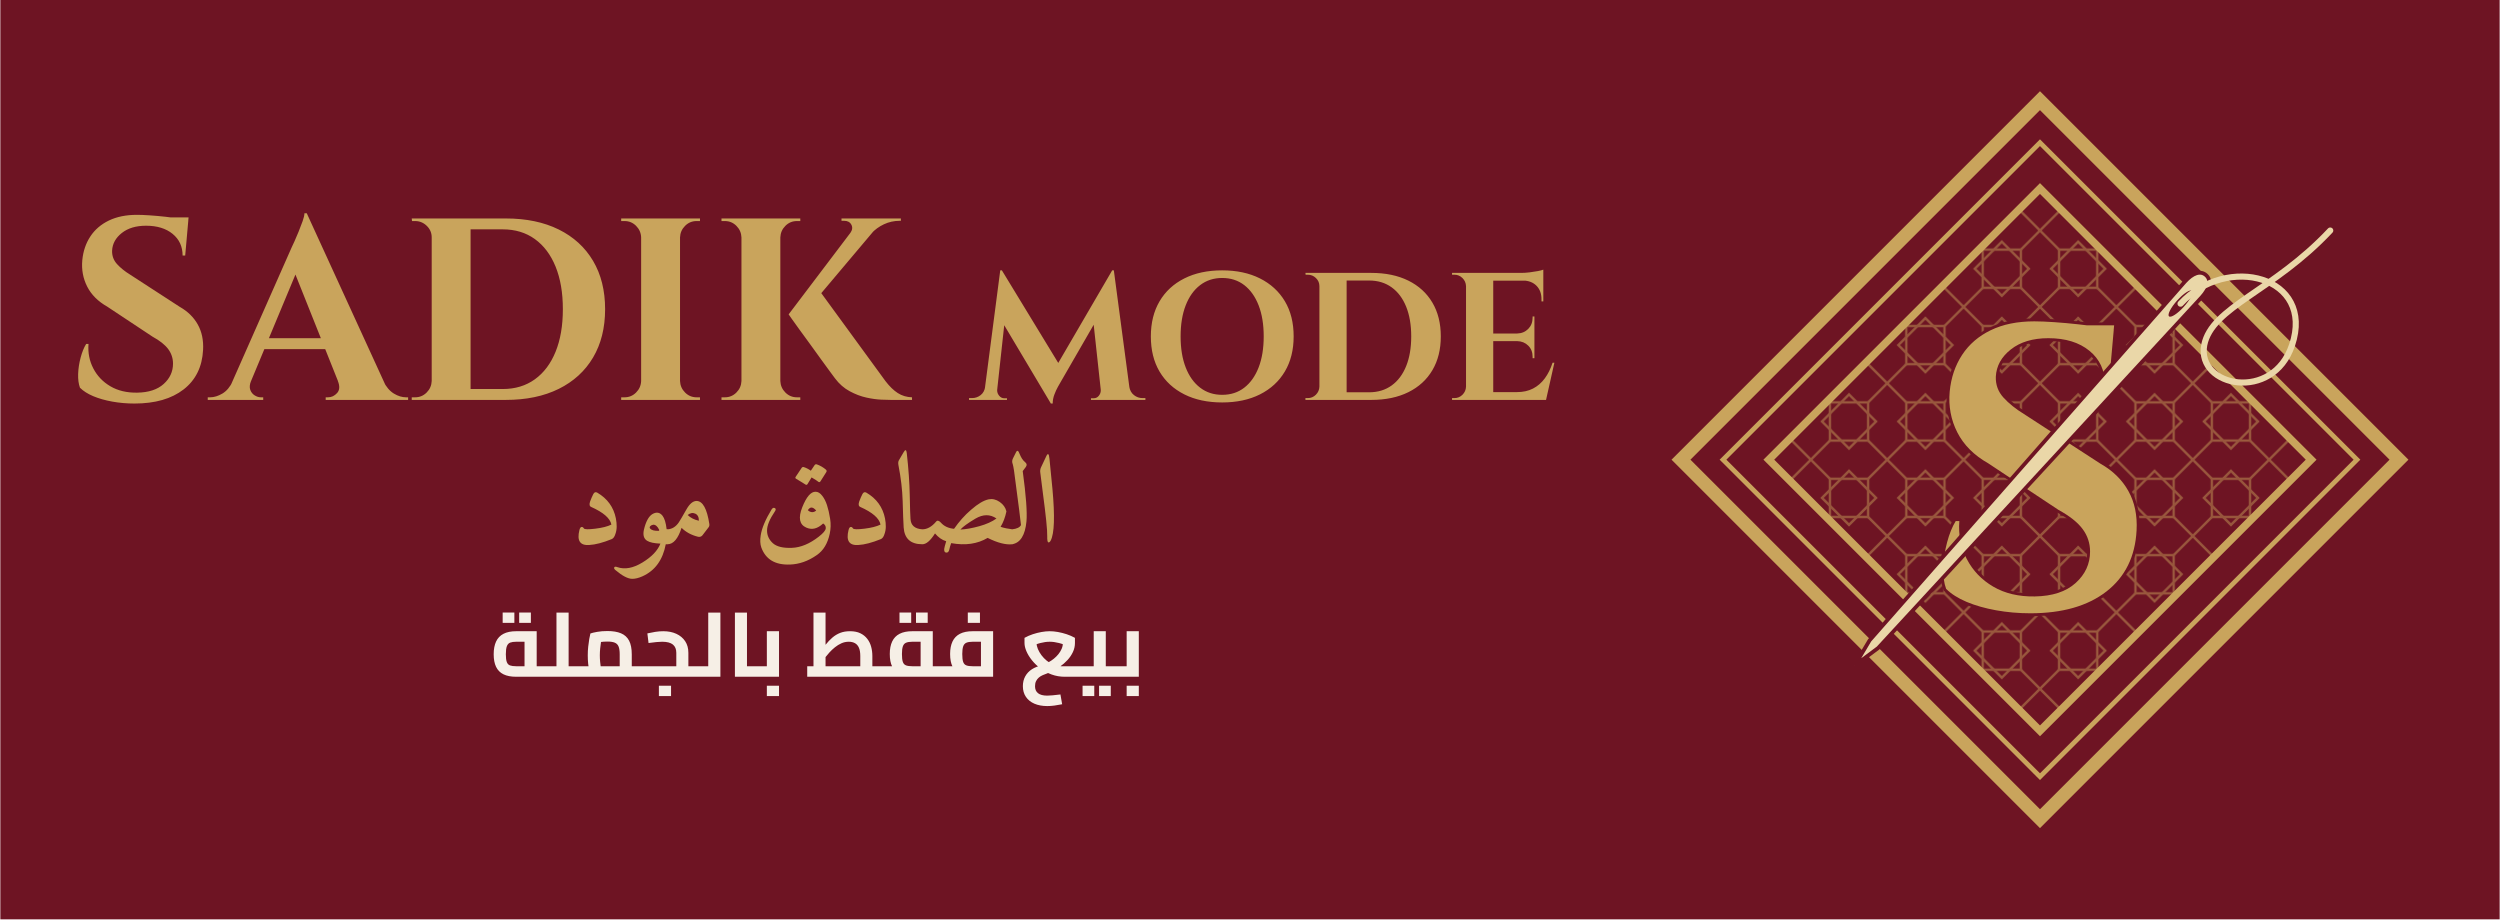
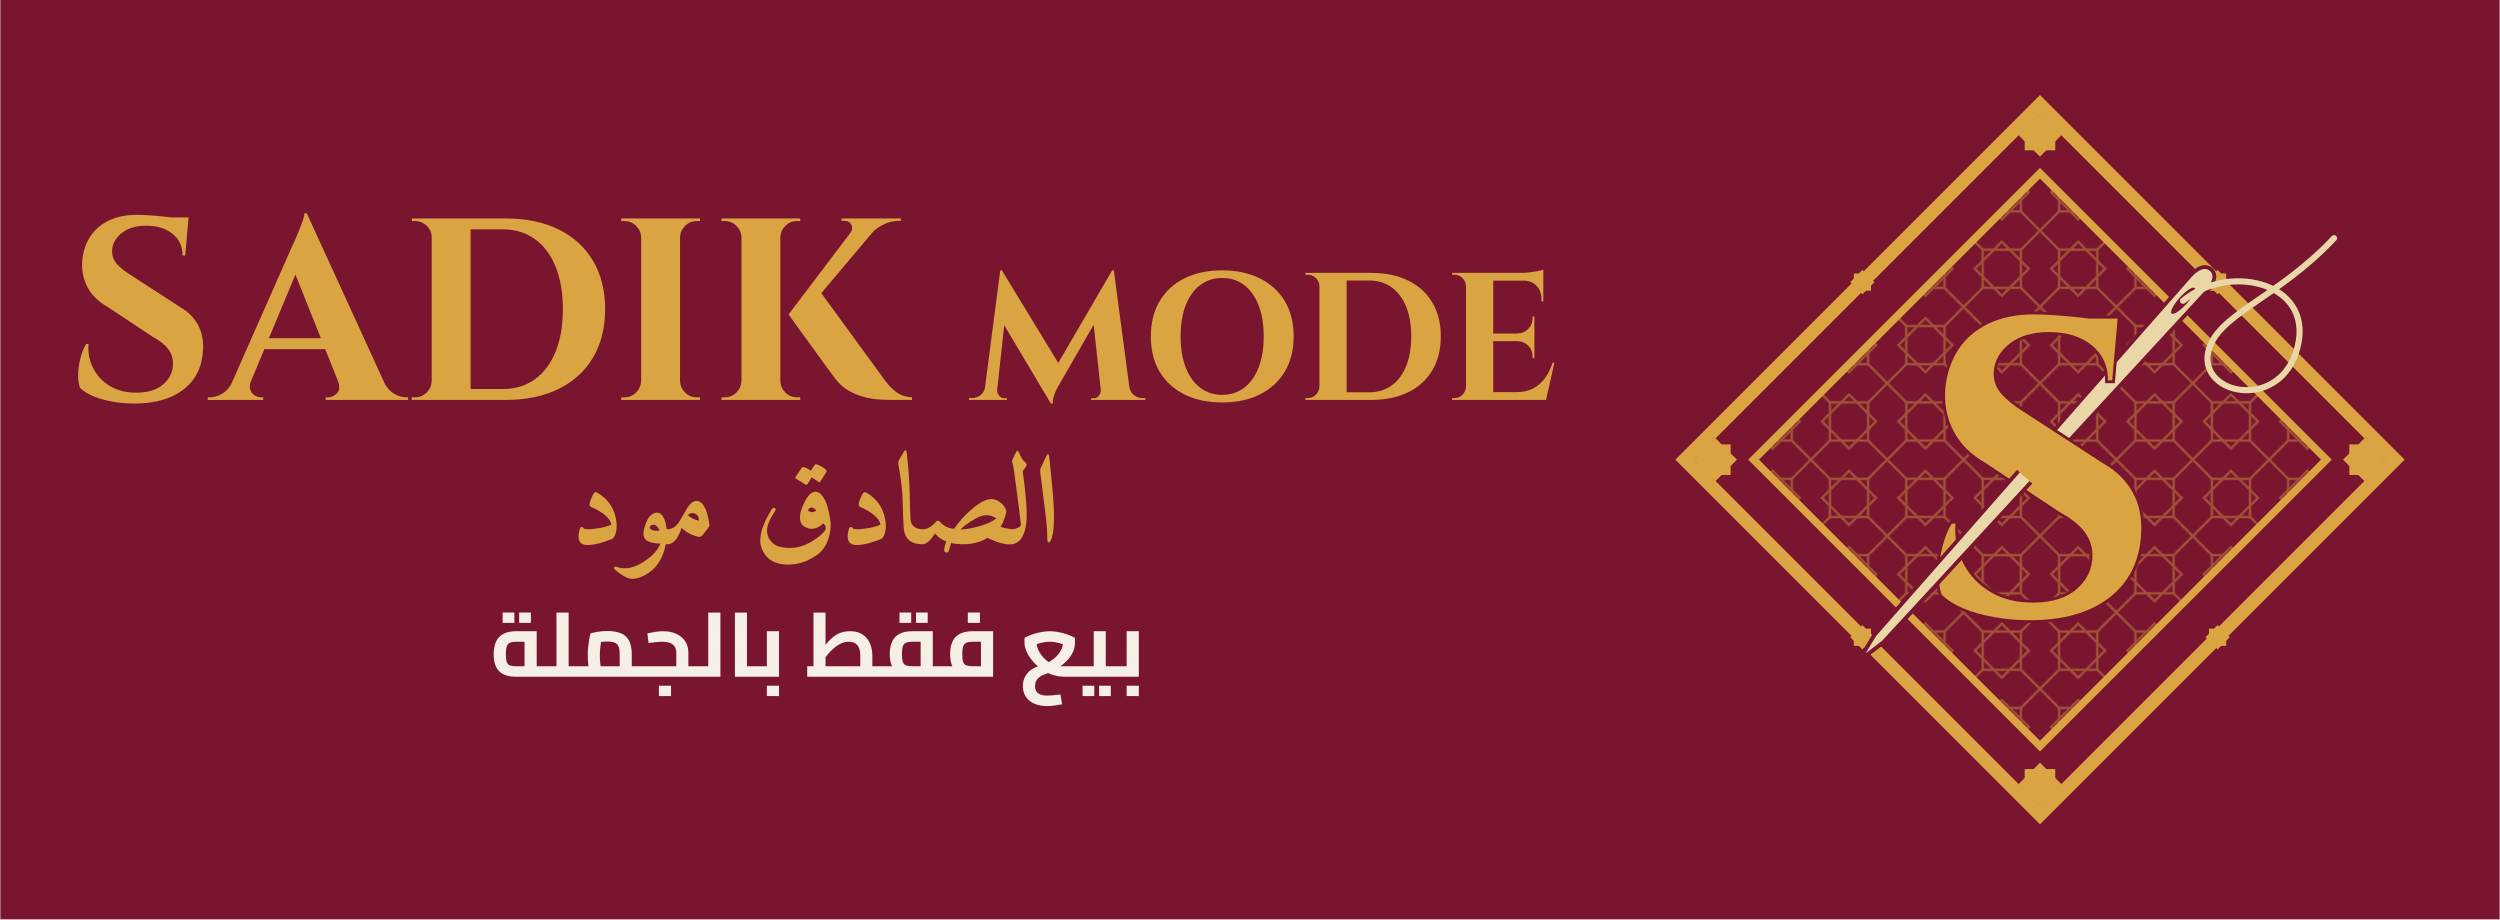
<svg xmlns="http://www.w3.org/2000/svg" viewBox="0 0 1928.41 709.35" width="1928" height="709">
-   <rect width="100%" height="100%" fill="#6E1423" />
-   <path fill="#C9A45C" d="M105.422 165.762Q109.422 165.762 115.322 166.162Q121.222 166.562 127.522 167.262Q133.822 167.962 138.522 168.662Q143.222 169.362 145.022 170.162L142.622 197.162H140.622Q140.622 186.762 132.922 180.462Q125.222 174.162 112.422 174.162Q100.822 174.162 93.722 179.762Q86.622 185.362 86.222 193.362Q86.022 199.362 90.022 203.762Q94.022 208.162 100.222 211.962L138.422 236.762Q147.622 241.962 152.322 250.362Q157.022 258.762 156.422 269.962Q155.422 289.562 141.422 300.462Q127.422 311.362 103.422 311.362Q94.622 311.362 86.322 309.862Q78.022 308.362 71.622 305.662Q65.222 302.962 61.422 299.162Q59.822 294.762 60.022 288.562Q60.222 282.362 61.922 275.962Q63.622 269.562 66.222 265.362H68.022Q67.222 275.562 71.722 284.262Q76.222 292.962 84.922 298.062Q93.622 303.162 105.622 302.962Q118.822 302.762 126.022 296.262Q133.222 289.762 133.222 280.562Q133.222 274.362 129.522 269.362Q125.822 264.362 117.422 259.762L82.422 236.562Q71.822 230.562 67.022 221.162Q62.222 211.762 63.222 200.762Q64.222 190.362 69.422 182.462Q74.622 174.562 83.722 170.162Q92.822 165.762 105.422 165.762ZM145.222 167.762 144.822 171.962H121.222V167.762ZM236.422 164.562 301.822 307.362H265.822L224.222 203.162ZM193.422 293.962Q191.822 297.962 192.822 300.762Q193.822 303.562 196.222 305.062Q198.622 306.562 201.022 306.562H202.822V308.562H160.022V306.562Q160.022 306.562 160.922 306.562Q161.822 306.562 161.822 306.562Q166.422 306.562 171.322 303.662Q176.222 300.762 179.422 293.962ZM236.422 164.562 237.222 188.962 187.622 307.962H173.022L224.822 190.762Q225.422 189.562 226.922 186.262Q228.422 182.962 230.122 178.762Q231.822 174.562 233.222 170.662Q234.622 166.762 234.622 164.562ZM257.422 260.962V269.362H198.622V260.962ZM260.422 293.962H295.422Q298.822 300.762 303.622 303.662Q308.422 306.562 313.022 306.562Q313.022 306.562 313.822 306.562Q314.622 306.562 314.622 306.562V308.562H251.022V306.562H252.822Q256.822 306.562 259.822 303.262Q262.822 299.962 260.422 293.962ZM390.022 168.562Q413.622 168.562 430.822 177.062Q448.022 185.562 457.322 201.262Q466.622 216.962 466.622 238.562Q466.622 260.162 457.322 275.862Q448.022 291.562 430.822 300.062Q413.622 308.562 390.022 308.562H342.422L342.222 300.162Q348.022 300.162 354.322 300.162Q360.622 300.162 366.622 300.162Q372.622 300.162 377.322 300.162Q382.022 300.162 384.822 300.162Q387.622 300.162 387.622 300.162Q402.022 300.162 412.422 292.662Q422.822 285.162 428.422 271.362Q434.022 257.562 434.022 238.562Q434.022 219.562 428.422 205.762Q422.822 191.962 412.422 184.462Q402.022 176.962 387.622 176.962Q387.622 176.962 384.722 176.962Q381.822 176.962 376.822 176.962Q371.822 176.962 365.622 176.962Q359.422 176.962 352.822 176.962Q346.222 176.962 340.222 176.962V168.562ZM362.822 168.562V308.562H332.822V168.562ZM333.422 293.962V308.562H317.422V306.562Q317.422 306.562 318.722 306.562Q320.022 306.562 320.022 306.562Q325.222 306.562 328.922 302.862Q332.622 299.162 332.822 293.962ZM333.422 183.162H332.822Q332.822 177.962 329.022 174.262Q325.222 170.562 320.022 170.562Q320.022 170.562 318.822 170.562Q317.622 170.562 317.622 170.562L317.422 168.562H333.422ZM524.422 168.562V308.562H494.422V168.562ZM495.022 293.962V308.562H479.022V306.562Q479.022 306.562 480.322 306.562Q481.622 306.562 481.622 306.562Q486.822 306.562 490.522 302.862Q494.222 299.162 494.422 293.962ZM495.022 183.162H494.422Q494.222 177.962 490.522 174.262Q486.822 170.562 481.622 170.562Q481.622 170.562 480.322 170.562Q479.022 170.562 479.022 170.562V168.562H495.022ZM523.822 293.962H524.422Q524.622 299.162 528.322 302.862Q532.022 306.562 537.222 306.562Q537.222 306.562 538.422 306.562Q539.622 306.562 539.822 306.562V308.562H523.822ZM523.822 183.162V168.562H539.822V170.562Q539.622 170.562 538.422 170.562Q537.222 170.562 537.222 170.562Q532.022 170.562 528.322 174.262Q524.622 177.962 524.422 183.162ZM630.622 222.362 683.022 294.162Q687.622 300.162 692.422 303.262Q697.222 306.362 703.422 306.562V308.562H687.022Q684.822 308.562 679.722 308.362Q674.622 308.162 668.222 306.762Q661.822 305.362 655.322 301.862Q648.822 298.362 644.022 291.962Q643.022 290.562 640.022 286.562Q637.022 282.562 633.022 276.962Q629.022 271.362 624.722 265.462Q620.422 259.562 616.622 254.362Q612.822 249.162 610.522 245.862Q608.222 242.562 608.222 242.562ZM680.822 169.962 620.622 241.362 608.222 242.562 663.222 169.962ZM694.822 168.562V170.362H694.022Q687.422 170.362 681.722 173.062Q676.022 175.762 672.022 180.162L655.822 179.762Q658.222 176.362 656.622 173.362Q655.022 170.362 651.022 170.362H649.022V168.562H694.022ZM601.822 168.562V308.562H571.822V168.562ZM572.422 293.962V308.562H556.422V306.562Q556.622 306.562 557.722 306.562Q558.822 306.562 559.022 306.562Q564.222 306.562 567.922 302.862Q571.622 299.162 571.822 293.962ZM572.422 183.162H571.822Q571.622 177.962 567.922 174.262Q564.222 170.562 559.022 170.562Q558.822 170.562 557.722 170.562Q556.622 170.562 556.422 170.562V168.562H572.422ZM601.222 293.962H601.822Q602.022 299.162 605.722 302.862Q609.422 306.562 614.622 306.562Q614.822 306.562 615.922 306.562Q617.022 306.562 617.222 306.562V308.562H601.222ZM601.222 183.162V168.562H617.222V170.562Q617.022 170.562 615.922 170.562Q614.822 170.562 614.622 170.562Q609.422 170.562 605.722 174.262Q602.022 177.962 601.822 183.162Z" />
-   <path fill="#C9A45C" d="M857.882 208.602 859.002 223.862 817.422 295.962Q817.422 295.962 816.022 298.412Q814.622 300.862 813.292 304.362Q811.962 307.862 811.962 311.362H810.562L805.102 299.182ZM762.962 298.342V308.562H747.422V307.162Q747.562 307.162 748.612 307.162Q749.662 307.162 749.662 307.162Q753.442 307.162 756.382 304.852Q759.322 302.542 759.882 298.342ZM769.122 300.582Q769.122 300.722 769.122 300.862Q769.122 301.002 769.122 301.282Q769.122 303.522 770.732 305.412Q772.342 307.302 774.582 307.302H776.682V308.562H768.142V300.582ZM771.502 208.602H772.762L777.662 222.602L768.282 308.562H758.482ZM772.762 208.602 818.542 283.782 810.562 311.362 769.122 241.782ZM859.142 208.602 872.442 308.562H849.902L842.902 244.162L857.882 208.602ZM868.102 298.342H871.042Q871.742 302.542 874.682 304.852Q877.622 307.162 881.262 307.162Q881.262 307.162 882.382 307.162Q883.502 307.162 883.502 307.162V308.562H868.102ZM849.062 300.582H850.042V308.562H841.502V307.302H843.602Q845.982 307.302 847.522 305.412Q849.062 303.522 849.062 301.282Q849.062 301.002 849.062 300.862Q849.062 300.722 849.062 300.582ZM942.722 208.602Q959.522 208.602 971.912 214.832Q984.302 221.062 991.092 232.402Q997.882 243.742 997.882 259.562Q997.882 275.242 991.092 286.652Q984.302 298.062 971.912 304.292Q959.522 310.522 942.722 310.522Q925.922 310.522 913.532 304.292Q901.142 298.062 894.422 286.722Q887.702 275.382 887.702 259.562Q887.702 243.882 894.422 232.472Q901.142 221.062 913.532 214.832Q925.922 208.602 942.722 208.602ZM942.722 304.642Q952.662 304.642 959.802 299.112Q966.942 293.582 970.862 283.502Q974.782 273.422 974.782 259.562Q974.782 245.702 970.862 235.622Q966.942 225.542 959.802 220.012Q952.662 214.482 942.722 214.482Q932.922 214.482 925.712 220.012Q918.502 225.542 914.582 235.622Q910.662 245.702 910.662 259.562Q910.662 273.422 914.582 283.502Q918.502 293.582 925.712 299.112Q932.922 304.642 942.722 304.642ZM1057.802 210.562Q1074.322 210.562 1086.362 216.512Q1098.402 222.462 1104.912 233.452Q1111.422 244.442 1111.422 259.562Q1111.422 274.682 1104.912 285.672Q1098.402 296.662 1086.362 302.612Q1074.322 308.562 1057.802 308.562H1024.482L1024.342 302.682Q1028.402 302.682 1032.812 302.682Q1037.222 302.682 1041.422 302.682Q1045.622 302.682 1048.912 302.682Q1052.202 302.682 1054.162 302.682Q1056.122 302.682 1056.122 302.682Q1066.202 302.682 1073.482 297.432Q1080.762 292.182 1084.682 282.522Q1088.602 272.862 1088.602 259.562Q1088.602 246.262 1084.682 236.602Q1080.762 226.942 1073.482 221.692Q1066.202 216.442 1056.122 216.442Q1056.122 216.442 1054.092 216.442Q1052.062 216.442 1048.562 216.442Q1045.062 216.442 1040.722 216.442Q1036.382 216.442 1031.762 216.442Q1027.142 216.442 1022.942 216.442V210.562ZM1038.762 210.562V308.562H1017.762V210.562ZM1018.182 298.342V308.562H1006.982V307.162Q1006.982 307.162 1007.892 307.162Q1008.802 307.162 1008.802 307.162Q1012.442 307.162 1015.032 304.572Q1017.622 301.982 1017.762 298.342ZM1018.182 220.782H1017.762Q1017.762 217.142 1015.102 214.552Q1012.442 211.962 1008.802 211.962Q1008.802 211.962 1007.962 211.962Q1007.122 211.962 1007.122 211.962L1006.982 210.562H1018.182ZM1151.882 210.562V308.562H1130.882V210.562ZM1188.842 302.542 1192.202 308.562H1151.462V302.542ZM1183.662 257.322V263.202H1151.462V257.322ZM1190.522 210.562V216.582H1151.462V210.562ZM1199.062 279.862 1192.622 308.562H1165.182L1170.222 302.542Q1177.222 302.542 1182.542 299.812Q1187.862 297.082 1191.642 291.972Q1195.422 286.862 1197.662 279.862ZM1183.662 262.922V276.362H1182.262V275.242Q1182.262 270.062 1178.902 266.702Q1175.542 263.342 1170.362 263.202V262.922ZM1183.662 244.162V257.602H1170.362V257.322Q1175.542 257.182 1178.902 253.752Q1182.262 250.322 1182.262 245.142V244.162ZM1190.522 216.162V232.542H1189.122V230.862Q1189.122 224.422 1185.272 220.502Q1181.422 216.582 1174.842 216.442V216.162ZM1190.522 208.042V212.102L1173.442 210.562Q1176.522 210.562 1179.952 210.142Q1183.382 209.722 1186.322 209.162Q1189.262 208.602 1190.522 208.042ZM1131.302 298.342V308.562H1120.102V307.162Q1120.102 307.162 1121.012 307.162Q1121.922 307.162 1121.922 307.162Q1125.562 307.162 1128.152 304.572Q1130.742 301.982 1130.882 298.342ZM1131.302 220.782H1130.882Q1130.742 217.142 1128.152 214.552Q1125.562 211.962 1121.922 211.962Q1121.922 211.962 1121.012 211.962Q1120.102 211.962 1120.102 211.962V210.562H1131.302Z" />
-   <path fill="#C9A45C" d="M455.819 391.129Q453.899 390.265 455.051 386.905Q455.627 385.273 456.251 383.881Q456.875 382.489 457.451 381.337Q458.603 379.033 460.523 380.089Q472.331 387.001 474.923 399.961Q475.595 403.417 475.547 406.441Q475.499 409.465 474.539 412.057Q473.579 415.225 471.659 415.993Q461.483 420.121 454.379 420.505Q443.723 421.273 446.795 408.985Q447.371 406.585 448.619 406.585Q449.579 406.585 450.251 407.737Q451.019 408.889 458.987 407.929Q466.955 406.969 471.467 404.761Q470.027 397.465 455.819 391.129ZM513.419 419.929Q509.963 438.169 495.371 444.697Q491.051 446.617 487.595 446.617Q482.603 446.617 474.635 439.897Q473.195 438.745 473.675 437.785Q474.155 436.825 476.075 437.593Q484.619 440.569 495.371 434.041Q506.123 427.513 509.291 419.449Q502.091 419.161 499.019 417.241Q495.275 414.937 496.523 408.889Q498.731 399.385 503.051 396.697Q507.755 393.913 510.923 397.945Q513.227 400.921 514.091 408.313Q517.547 408.121 518.027 411.769Q518.315 414.265 517.643 416.953Q516.971 419.737 515.051 419.929ZM508.331 408.793Q506.411 404.761 503.723 404.857Q502.187 405.145 501.419 406.009Q500.651 406.969 501.323 407.737Q502.859 409.753 507.947 409.561Q508.523 409.561 508.331 408.793ZM537.227 386.521Q544.331 386.713 547.019 404.185Q547.307 405.817 546.443 406.873L541.739 413.017Q540.491 414.553 538.379 414.169Q530.603 412.249 525.611 407.257Q521.579 419.833 514.859 419.929Q512.939 419.929 512.075 417.145Q511.211 414.361 511.211 412.057Q511.211 409.753 513.227 408.793Q513.611 408.601 514.043 408.505Q514.475 408.409 514.859 408.409Q520.043 408.121 523.499 403.033Q523.979 402.265 525.467 399.817Q526.955 397.369 529.259 393.241Q533.003 386.521 537.227 386.521ZM530.315 397.369Q533.675 400.633 538.955 401.785Q539.051 397.657 536.171 396.313Q533.291 394.969 530.315 397.369ZM629.003 379.417Q631.787 379.417 634.187 382.585Q636.395 385.369 637.835 389.785Q639.275 394.201 640.235 400.249Q640.715 403.225 640.619 406.153Q640.523 409.081 639.947 411.769Q637.547 423.097 629.963 428.281Q624.875 431.833 619.739 433.609Q614.603 435.385 609.515 435.577Q592.235 436.345 587.147 422.425Q585.803 418.585 586.667 413.113Q587.915 404.857 595.019 393.145Q596.171 391.321 597.515 391.993Q598.955 392.665 597.611 394.585Q591.563 403.513 591.563 409.369Q591.563 414.937 595.979 419.065Q600.395 423.097 610.667 422.713Q620.939 422.329 631.499 414.073Q636.683 410.041 636.875 407.641Q637.067 405.337 634.859 403.897Q628.331 410.041 621.803 407.065Q613.931 403.609 618.731 391.417Q623.531 379.321 629.003 379.417ZM629.483 393.913Q627.467 391.609 625.835 391.609Q624.395 391.609 623.051 393.625Q624.299 394.969 626.219 395.161Q627.947 395.257 629.483 393.913ZM628.331 358.777Q628.907 358.009 629.963 358.297Q631.883 358.969 633.707 360.025Q635.531 361.081 637.067 362.425Q637.835 363.193 637.355 364.153L632.747 371.449Q631.979 372.505 631.019 371.641Q630.635 371.257 629.339 370.441Q628.043 369.625 625.931 368.377L622.763 373.561Q622.091 374.521 621.035 373.753Q620.555 373.369 618.779 372.313Q617.003 371.257 614.027 369.433Q612.971 368.857 613.739 367.801L618.347 360.889Q618.923 360.121 619.979 360.409Q622.859 361.369 625.355 363.193ZM663.467 391.129Q661.547 390.265 662.699 386.905Q663.275 385.273 663.899 383.881Q664.523 382.489 665.099 381.337Q666.251 379.033 668.171 380.089Q679.979 387.001 682.571 399.961Q683.243 403.417 683.195 406.441Q683.147 409.465 682.187 412.057Q681.227 415.225 679.307 415.993Q669.131 420.121 662.027 420.505Q651.371 421.273 654.443 408.985Q655.019 406.585 656.267 406.585Q657.227 406.585 657.899 407.737Q658.667 408.889 666.635 407.929Q674.603 406.969 679.115 404.761Q677.675 397.465 663.467 391.129ZM696.971 348.889Q698.891 345.529 699.371 349.561Q701.387 367.417 701.675 382.201Q701.963 397.177 702.251 400.345Q702.635 407.833 711.371 408.409Q714.347 408.601 714.731 411.289Q714.827 411.769 714.779 412.681Q714.731 413.593 714.539 414.841Q714.155 417.145 713.483 418.585Q712.907 419.929 711.371 419.929Q697.835 419.929 696.971 406.873Q696.779 403.897 696.587 398.809Q696.395 393.721 696.203 386.617Q696.011 380.089 695.195 373.177Q694.379 366.265 692.939 358.873Q692.459 356.377 693.419 354.937ZM733.643 419.065Q732.683 421.657 732.203 423.961Q731.627 426.649 729.707 426.361Q727.403 425.977 728.747 421.273Q729.227 419.449 729.515 418.585Q729.803 417.721 729.803 417.625Q727.307 416.857 725.147 415.321Q722.987 413.785 721.163 411.577Q715.883 419.929 711.467 419.929Q709.259 419.929 708.395 417.337Q706.667 411.769 709.739 408.889Q710.219 408.409 711.371 408.409Q716.939 408.409 721.931 402.553Q722.699 401.593 723.563 401.785Q724.523 401.977 725.675 403.225Q729.227 407.353 735.851 408.025Q738.635 403.993 741.947 400.249Q745.259 396.505 749.099 393.241Q756.779 386.521 762.539 385.273Q766.955 384.409 771.083 387.289Q775.211 390.169 776.267 394.585Q774.827 401.497 771.755 406.489Q773.771 407.161 776.075 407.641Q778.379 408.121 780.779 408.409Q782.795 408.505 783.275 412.825Q783.659 417.241 782.699 418.681Q781.931 419.833 780.875 419.929Q773.291 420.793 761.771 415.033Q749.963 422.041 733.643 419.065ZM768.587 400.057Q761.195 394.969 752.363 400.153Q743.627 405.337 740.747 408.601Q746.987 408.313 755.339 406.009Q763.595 403.705 768.587 400.057ZM788.843 363.481Q792.683 391.801 791.723 402.361Q790.187 418.297 780.683 419.929Q778.283 420.313 777.995 416.953Q777.899 415.897 777.851 414.601Q777.803 413.305 777.899 411.769Q778.091 408.697 780.683 408.409Q786.059 407.833 787.499 405.145Q787.403 403.993 786.107 393.481Q784.811 382.969 782.123 363.097Q781.835 361.273 781.595 360.073Q781.355 358.873 781.163 358.201Q780.203 355.897 781.259 353.785L783.659 348.985Q785.003 346.201 786.443 350.233Q787.211 352.153 788.219 353.785Q789.227 355.417 790.763 356.665Q792.779 358.297 791.147 360.409ZM806.987 352.057Q808.907 347.929 809.483 353.977L811.787 377.401Q814.667 408.889 810.443 417.049Q809.483 418.777 808.619 418.489Q807.659 418.201 807.755 413.881Q807.851 410.233 806.987 401.833Q806.123 393.433 804.395 380.473L802.379 364.537Q802.091 362.521 802.955 360.601Z" />
+   <rect width="100%" height="100%" fill="#7A1530" />
+   <path fill="#D9A441" d="M105.422 165.762Q109.422 165.762 115.322 166.162Q121.222 166.562 127.522 167.262Q133.822 167.962 138.522 168.662Q143.222 169.362 145.022 170.162L142.622 197.162H140.622Q140.622 186.762 132.922 180.462Q125.222 174.162 112.422 174.162Q100.822 174.162 93.722 179.762Q86.622 185.362 86.222 193.362Q86.022 199.362 90.022 203.762Q94.022 208.162 100.222 211.962L138.422 236.762Q147.622 241.962 152.322 250.362Q157.022 258.762 156.422 269.962Q155.422 289.562 141.422 300.462Q127.422 311.362 103.422 311.362Q94.622 311.362 86.322 309.862Q78.022 308.362 71.622 305.662Q65.222 302.962 61.422 299.162Q59.822 294.762 60.022 288.562Q60.222 282.362 61.922 275.962Q63.622 269.562 66.222 265.362H68.022Q67.222 275.562 71.722 284.262Q76.222 292.962 84.922 298.062Q93.622 303.162 105.622 302.962Q118.822 302.762 126.022 296.262Q133.222 289.762 133.222 280.562Q133.222 274.362 129.522 269.362Q125.822 264.362 117.422 259.762L82.422 236.562Q71.822 230.562 67.022 221.162Q62.222 211.762 63.222 200.762Q64.222 190.362 69.422 182.462Q74.622 174.562 83.722 170.162Q92.822 165.762 105.422 165.762ZM145.222 167.762 144.822 171.962H121.222V167.762ZM236.422 164.562 301.822 307.362H265.822L224.222 203.162ZM193.422 293.962Q191.822 297.962 192.822 300.762Q193.822 303.562 196.222 305.062Q198.622 306.562 201.022 306.562H202.822V308.562H160.022V306.562Q160.022 306.562 160.922 306.562Q161.822 306.562 161.822 306.562Q166.422 306.562 171.322 303.662Q176.222 300.762 179.422 293.962ZM236.422 164.562 237.222 188.962 187.622 307.962H173.022L224.822 190.762Q225.422 189.562 226.922 186.262Q228.422 182.962 230.122 178.762Q231.822 174.562 233.222 170.662Q234.622 166.762 234.622 164.562ZM257.422 260.962V269.362H198.622V260.962ZM260.422 293.962H295.422Q298.822 300.762 303.622 303.662Q308.422 306.562 313.022 306.562Q313.022 306.562 313.822 306.562Q314.622 306.562 314.622 306.562V308.562H251.022V306.562H252.822Q256.822 306.562 259.822 303.262Q262.822 299.962 260.422 293.962ZM390.022 168.562Q413.622 168.562 430.822 177.062Q448.022 185.562 457.322 201.262Q466.622 216.962 466.622 238.562Q466.622 260.162 457.322 275.862Q448.022 291.562 430.822 300.062Q413.622 308.562 390.022 308.562H342.422L342.222 300.162Q348.022 300.162 354.322 300.162Q360.622 300.162 366.622 300.162Q372.622 300.162 377.322 300.162Q382.022 300.162 384.822 300.162Q387.622 300.162 387.622 300.162Q402.022 300.162 412.422 292.662Q422.822 285.162 428.422 271.362Q434.022 257.562 434.022 238.562Q434.022 219.562 428.422 205.762Q422.822 191.962 412.422 184.462Q402.022 176.962 387.622 176.962Q387.622 176.962 384.722 176.962Q381.822 176.962 376.822 176.962Q371.822 176.962 365.622 176.962Q359.422 176.962 352.822 176.962Q346.222 176.962 340.222 176.962V168.562ZM362.822 168.562V308.562H332.822V168.562ZM333.422 293.962V308.562H317.422V306.562Q317.422 306.562 318.722 306.562Q320.022 306.562 320.022 306.562Q325.222 306.562 328.922 302.862Q332.622 299.162 332.822 293.962ZM333.422 183.162H332.822Q332.822 177.962 329.022 174.262Q325.222 170.562 320.022 170.562Q320.022 170.562 318.822 170.562Q317.622 170.562 317.622 170.562L317.422 168.562H333.422ZM524.422 168.562V308.562H494.422V168.562ZM495.022 293.962V308.562H479.022V306.562Q479.022 306.562 480.322 306.562Q481.622 306.562 481.622 306.562Q486.822 306.562 490.522 302.862Q494.222 299.162 494.422 293.962ZM495.022 183.162H494.422Q494.222 177.962 490.522 174.262Q486.822 170.562 481.622 170.562Q481.622 170.562 480.322 170.562Q479.022 170.562 479.022 170.562V168.562H495.022ZM523.822 293.962H524.422Q524.622 299.162 528.322 302.862Q532.022 306.562 537.222 306.562Q537.222 306.562 538.422 306.562Q539.622 306.562 539.822 306.562V308.562H523.822ZM523.822 183.162V168.562H539.822V170.562Q539.622 170.562 538.422 170.562Q537.222 170.562 537.222 170.562Q532.022 170.562 528.322 174.262Q524.622 177.962 524.422 183.162ZM630.622 222.362 683.022 294.162Q687.622 300.162 692.422 303.262Q697.222 306.362 703.422 306.562V308.562H687.022Q684.822 308.562 679.722 308.362Q674.622 308.162 668.222 306.762Q661.822 305.362 655.322 301.862Q648.822 298.362 644.022 291.962Q643.022 290.562 640.022 286.562Q637.022 282.562 633.022 276.962Q629.022 271.362 624.722 265.462Q620.422 259.562 616.622 254.362Q612.822 249.162 610.522 245.862Q608.222 242.562 608.222 242.562ZM680.822 169.962 620.622 241.362 608.222 242.562 663.222 169.962ZM694.822 168.562V170.362H694.022Q687.422 170.362 681.722 173.062Q676.022 175.762 672.022 180.162L655.822 179.762Q658.222 176.362 656.622 173.362Q655.022 170.362 651.022 170.362H649.022V168.562H694.022ZM601.822 168.562V308.562H571.822V168.562ZM572.422 293.962V308.562H556.422V306.562Q556.622 306.562 557.722 306.562Q558.822 306.562 559.022 306.562Q564.222 306.562 567.922 302.862Q571.622 299.162 571.822 293.962ZM572.422 183.162H571.822Q571.622 177.962 567.922 174.262Q564.222 170.562 559.022 170.562Q558.822 170.562 557.722 170.562Q556.622 170.562 556.422 170.562V168.562H572.422ZM601.222 293.962H601.822Q602.022 299.162 605.722 302.862Q609.422 306.562 614.622 306.562Q614.822 306.562 615.922 306.562Q617.022 306.562 617.222 306.562V308.562H601.222ZM601.222 183.162V168.562H617.222V170.562Q617.022 170.562 615.922 170.562Q614.822 170.562 614.622 170.562Q609.422 170.562 605.722 174.262Q602.022 177.962 601.822 183.162Z" />
+   <path fill="#D9A441" d="M857.882 208.602 859.002 223.862 817.422 295.962Q817.422 295.962 816.022 298.412Q814.622 300.862 813.292 304.362Q811.962 307.862 811.962 311.362H810.562L805.102 299.182ZM762.962 298.342V308.562H747.422V307.162Q747.562 307.162 748.612 307.162Q749.662 307.162 749.662 307.162Q753.442 307.162 756.382 304.852Q759.322 302.542 759.882 298.342ZM769.122 300.582Q769.122 300.722 769.122 300.862Q769.122 301.002 769.122 301.282Q769.122 303.522 770.732 305.412Q772.342 307.302 774.582 307.302H776.682V308.562H768.142V300.582ZM771.502 208.602H772.762L777.662 222.602L768.282 308.562H758.482ZM772.762 208.602 818.542 283.782 810.562 311.362 769.122 241.782ZM859.142 208.602 872.442 308.562H849.902L842.902 244.162L857.882 208.602ZM868.102 298.342H871.042Q871.742 302.542 874.682 304.852Q877.622 307.162 881.262 307.162Q881.262 307.162 882.382 307.162Q883.502 307.162 883.502 307.162V308.562H868.102ZM849.062 300.582H850.042V308.562H841.502V307.302H843.602Q845.982 307.302 847.522 305.412Q849.062 303.522 849.062 301.282Q849.062 301.002 849.062 300.862Q849.062 300.722 849.062 300.582ZM942.722 208.602Q959.522 208.602 971.912 214.832Q984.302 221.062 991.092 232.402Q997.882 243.742 997.882 259.562Q997.882 275.242 991.092 286.652Q984.302 298.062 971.912 304.292Q959.522 310.522 942.722 310.522Q925.922 310.522 913.532 304.292Q901.142 298.062 894.422 286.722Q887.702 275.382 887.702 259.562Q887.702 243.882 894.422 232.472Q901.142 221.062 913.532 214.832Q925.922 208.602 942.722 208.602ZM942.722 304.642Q952.662 304.642 959.802 299.112Q966.942 293.582 970.862 283.502Q974.782 273.422 974.782 259.562Q974.782 245.702 970.862 235.622Q966.942 225.542 959.802 220.012Q952.662 214.482 942.722 214.482Q932.922 214.482 925.712 220.012Q918.502 225.542 914.582 235.622Q910.662 245.702 910.662 259.562Q910.662 273.422 914.582 283.502Q918.502 293.582 925.712 299.112Q932.922 304.642 942.722 304.642ZM1057.802 210.562Q1074.322 210.562 1086.362 216.512Q1098.402 222.462 1104.912 233.452Q1111.422 244.442 1111.422 259.562Q1111.422 274.682 1104.912 285.672Q1098.402 296.662 1086.362 302.612Q1074.322 308.562 1057.802 308.562H1024.482L1024.342 302.682Q1028.402 302.682 1032.812 302.682Q1037.222 302.682 1041.422 302.682Q1045.622 302.682 1048.912 302.682Q1052.202 302.682 1054.162 302.682Q1056.122 302.682 1056.122 302.682Q1066.202 302.682 1073.482 297.432Q1080.762 292.182 1084.682 282.522Q1088.602 272.862 1088.602 259.562Q1088.602 246.262 1084.682 236.602Q1080.762 226.942 1073.482 221.692Q1066.202 216.442 1056.122 216.442Q1056.122 216.442 1054.092 216.442Q1052.062 216.442 1048.562 216.442Q1045.062 216.442 1040.722 216.442Q1036.382 216.442 1031.762 216.442Q1027.142 216.442 1022.942 216.442V210.562ZM1038.762 210.562V308.562H1017.762V210.562ZM1018.182 298.342V308.562H1006.982V307.162Q1006.982 307.162 1007.892 307.162Q1008.802 307.162 1008.802 307.162Q1012.442 307.162 1015.032 304.572Q1017.622 301.982 1017.762 298.342ZM1018.182 220.782H1017.762Q1017.762 217.142 1015.102 214.552Q1012.442 211.962 1008.802 211.962Q1008.802 211.962 1007.962 211.962Q1007.122 211.962 1007.122 211.962L1006.982 210.562H1018.182ZM1151.882 210.562V308.562H1130.882V210.562ZM1188.842 302.542 1192.202 308.562H1151.462V302.542ZM1183.662 257.322V263.202H1151.462V257.322ZM1190.522 210.562V216.582H1151.462V210.562ZM1199.062 279.862 1192.622 308.562H1165.182L1170.222 302.542Q1177.222 302.542 1182.542 299.812Q1187.862 297.082 1191.642 291.972Q1195.422 286.862 1197.662 279.862ZM1183.662 262.922V276.362H1182.262V275.242Q1182.262 270.062 1178.902 266.702Q1175.542 263.342 1170.362 263.202V262.922ZM1183.662 244.162V257.602H1170.362V257.322Q1175.542 257.182 1178.902 253.752Q1182.262 250.322 1182.262 245.142V244.162ZM1190.522 216.162V232.542H1189.122V230.862Q1189.122 224.422 1185.272 220.502Q1181.422 216.582 1174.842 216.442V216.162ZM1190.522 208.042V212.102L1173.442 210.562Q1176.522 210.562 1179.952 210.142Q1183.382 209.722 1186.322 209.162Q1189.262 208.602 1190.522 208.042ZM1131.302 298.342V308.562H1120.102V307.162Q1120.102 307.162 1121.012 307.162Q1121.922 307.162 1121.922 307.162Q1125.562 307.162 1128.152 304.572Q1130.742 301.982 1130.882 298.342ZM1131.302 220.782H1130.882Q1130.742 217.142 1128.152 214.552Q1125.562 211.962 1121.922 211.962Q1121.922 211.962 1121.012 211.962Q1120.102 211.962 1120.102 211.962V210.562H1131.302Z" />
+   <path fill="#D9A441" d="M455.819 391.129Q453.899 390.265 455.051 386.905Q455.627 385.273 456.251 383.881Q456.875 382.489 457.451 381.337Q458.603 379.033 460.523 380.089Q472.331 387.001 474.923 399.961Q475.595 403.417 475.547 406.441Q475.499 409.465 474.539 412.057Q473.579 415.225 471.659 415.993Q461.483 420.121 454.379 420.505Q443.723 421.273 446.795 408.985Q447.371 406.585 448.619 406.585Q449.579 406.585 450.251 407.737Q451.019 408.889 458.987 407.929Q466.955 406.969 471.467 404.761Q470.027 397.465 455.819 391.129ZM513.419 419.929Q509.963 438.169 495.371 444.697Q491.051 446.617 487.595 446.617Q482.603 446.617 474.635 439.897Q473.195 438.745 473.675 437.785Q474.155 436.825 476.075 437.593Q484.619 440.569 495.371 434.041Q506.123 427.513 509.291 419.449Q502.091 419.161 499.019 417.241Q495.275 414.937 496.523 408.889Q498.731 399.385 503.051 396.697Q507.755 393.913 510.923 397.945Q513.227 400.921 514.091 408.313Q517.547 408.121 518.027 411.769Q518.315 414.265 517.643 416.953Q516.971 419.737 515.051 419.929ZM508.331 408.793Q506.411 404.761 503.723 404.857Q502.187 405.145 501.419 406.009Q500.651 406.969 501.323 407.737Q502.859 409.753 507.947 409.561Q508.523 409.561 508.331 408.793ZM537.227 386.521Q544.331 386.713 547.019 404.185Q547.307 405.817 546.443 406.873L541.739 413.017Q540.491 414.553 538.379 414.169Q530.603 412.249 525.611 407.257Q521.579 419.833 514.859 419.929Q512.939 419.929 512.075 417.145Q511.211 414.361 511.211 412.057Q511.211 409.753 513.227 408.793Q513.611 408.601 514.043 408.505Q514.475 408.409 514.859 408.409Q520.043 408.121 523.499 403.033Q523.979 402.265 525.467 399.817Q526.955 397.369 529.259 393.241Q533.003 386.521 537.227 386.521ZM530.315 397.369Q533.675 400.633 538.955 401.785Q539.051 397.657 536.171 396.313Q533.291 394.969 530.315 397.369ZM629.003 379.417Q631.787 379.417 634.187 382.585Q636.395 385.369 637.835 389.785Q639.275 394.201 640.235 400.249Q640.715 403.225 640.619 406.153Q640.523 409.081 639.947 411.769Q637.547 423.097 629.963 428.281Q624.875 431.833 619.739 433.609Q614.603 435.385 609.515 435.577Q592.235 436.345 587.147 422.425Q585.803 418.585 586.667 413.113Q587.915 404.857 595.019 393.145Q596.171 391.321 597.515 391.993Q598.955 392.665 597.611 394.585Q591.563 403.513 591.563 409.369Q591.563 414.937 595.979 419.065Q600.395 423.097 610.667 422.713Q620.939 422.329 631.499 414.073Q636.683 410.041 636.875 407.641Q637.067 405.337 634.859 403.897Q628.331 410.041 621.803 407.065Q613.931 403.609 618.731 391.417Q623.531 379.321 629.003 379.417ZM629.483 393.913Q627.467 391.609 625.835 391.609Q624.395 391.609 623.051 393.625Q624.299 394.969 626.219 395.161Q627.947 395.257 629.483 393.913ZM628.331 358.777Q628.907 358.009 629.963 358.297Q631.883 358.969 633.707 360.025Q635.531 361.081 637.067 362.425Q637.835 363.193 637.355 364.153L632.747 371.449Q631.979 372.505 631.019 371.641Q630.635 371.257 629.339 370.441Q628.043 369.625 625.931 368.377L622.763 373.561Q622.091 374.521 621.035 373.753Q620.555 373.369 618.779 372.313Q617.003 371.257 614.027 369.433Q612.971 368.857 613.739 367.801L618.347 360.889Q618.923 360.121 619.979 360.409Q622.859 361.369 625.355 363.193ZM663.467 391.129Q661.547 390.265 662.699 386.905Q663.275 385.273 663.899 383.881Q664.523 382.489 665.099 381.337Q666.251 379.033 668.171 380.089Q679.979 387.001 682.571 399.961Q683.243 403.417 683.195 406.441Q683.147 409.465 682.187 412.057Q681.227 415.225 679.307 415.993Q669.131 420.121 662.027 420.505Q651.371 421.273 654.443 408.985Q655.019 406.585 656.267 406.585Q657.227 406.585 657.899 407.737Q658.667 408.889 666.635 407.929Q674.603 406.969 679.115 404.761Q677.675 397.465 663.467 391.129ZM696.971 348.889Q698.891 345.529 699.371 349.561Q701.387 367.417 701.675 382.201Q701.963 397.177 702.251 400.345Q702.635 407.833 711.371 408.409Q714.347 408.601 714.731 411.289Q714.827 411.769 714.779 412.681Q714.731 413.593 714.539 414.841Q714.155 417.145 713.483 418.585Q712.907 419.929 711.371 419.929Q697.835 419.929 696.971 406.873Q696.779 403.897 696.587 398.809Q696.395 393.721 696.203 386.617Q696.011 380.089 695.195 373.177Q694.379 366.265 692.939 358.873Q692.459 356.377 693.419 354.937ZM733.643 419.065Q732.683 421.657 732.203 423.961Q731.627 426.649 729.707 426.361Q727.403 425.977 728.747 421.273Q729.227 419.449 729.515 418.585Q729.803 417.721 729.803 417.625Q727.307 416.857 725.147 415.321Q722.987 413.785 721.163 411.577Q715.883 419.929 711.467 419.929Q709.259 419.929 708.395 417.337Q706.667 411.769 709.739 408.889Q710.219 408.409 711.371 408.409Q716.939 408.409 721.931 402.553Q722.699 401.593 723.563 401.785Q724.523 401.977 725.675 403.225Q729.227 407.353 735.851 408.025Q738.635 403.993 741.947 400.249Q745.259 396.505 749.099 393.241Q756.779 386.521 762.539 385.273Q766.955 384.409 771.083 387.289Q775.211 390.169 776.267 394.585Q774.827 401.497 771.755 406.489Q773.771 407.161 776.075 407.641Q778.379 408.121 780.779 408.409Q782.795 408.505 783.275 412.825Q783.659 417.241 782.699 418.681Q781.931 419.833 780.875 419.929Q773.291 420.793 761.771 415.033Q749.963 422.041 733.643 419.065ZM768.587 400.057Q761.195 394.969 752.363 400.153Q743.627 405.337 740.747 408.601Q746.987 408.313 755.339 406.009Q763.595 403.705 768.587 400.057ZM788.843 363.481Q792.683 391.801 791.723 402.361Q790.187 418.297 780.683 419.929Q778.283 420.313 777.995 416.953Q777.899 415.897 777.851 414.601Q777.803 413.305 777.899 411.769Q778.091 408.697 780.683 408.409Q786.059 407.833 787.499 405.145Q787.403 403.993 786.107 393.481Q784.811 382.969 782.123 363.097Q781.835 361.273 781.595 360.073Q781.355 358.873 781.163 358.201Q780.203 355.897 781.259 353.785L783.659 348.985Q785.003 346.201 786.443 350.233Q787.211 352.153 788.219 353.785Q789.227 355.417 790.763 356.665Q792.779 358.297 791.147 360.409ZM806.987 352.057Q808.907 347.929 809.483 353.977L811.787 377.401Q814.667 408.889 810.443 417.049Q809.483 418.777 808.619 418.489Q807.659 418.201 807.755 413.881Q807.851 410.233 806.987 401.833Q806.123 393.433 804.395 380.473L802.379 364.537Q802.091 362.521 802.955 360.601Z" />
  <path fill="#F6EFE6" d="M398.006 522.177Q392.056 522.177 388.206 520.287Q384.356 518.397 382.501 514.547Q380.646 510.697 380.646 504.817Q380.646 498.937 382.501 494.982Q384.356 491.027 388.206 489.032Q392.056 487.037 398.006 487.037H413.826V517.767H404.446V493.127L406.756 495.157H398.006Q395.136 495.157 393.386 495.822Q391.636 496.487 390.831 498.552Q390.026 500.617 390.026 504.817Q390.026 508.807 390.761 510.802Q391.496 512.797 393.246 513.427Q394.996 514.057 398.006 514.057H421.176V522.177ZM421.176 522.177V514.057Q421.596 514.057 421.841 514.337Q422.086 514.617 422.261 515.177Q422.436 515.737 422.506 516.472Q422.576 517.207 422.576 518.117Q422.576 519.027 422.506 519.797Q422.436 520.567 422.261 521.092Q422.086 521.617 421.841 521.897Q421.596 522.177 421.176 522.177ZM387.576 480.597V472.617H396.606V480.597ZM400.316 480.597V472.617H409.346V480.597ZM438.466 522.177V514.057H445.816V522.177ZM421.176 522.177Q420.756 522.177 420.511 521.897Q420.266 521.617 420.091 521.092Q419.916 520.567 419.846 519.797Q419.776 519.027 419.776 518.117Q419.776 516.857 419.916 515.982Q420.056 515.107 420.371 514.582Q420.686 514.057 421.176 514.057ZM429.086 522.177V472.687H438.466V522.177ZM421.176 522.177V514.057H429.086V522.177ZM445.816 522.177V514.057Q446.236 514.057 446.516 514.337Q446.796 514.617 446.936 515.177Q447.076 515.737 447.146 516.472Q447.216 517.207 447.216 518.117Q447.216 519.027 447.146 519.797Q447.076 520.567 446.936 521.092Q446.796 521.617 446.516 521.897Q446.236 522.177 445.816 522.177ZM487.186 522.177V514.057H494.606V522.177ZM445.816 522.177Q445.396 522.177 445.151 521.897Q444.906 521.617 444.731 521.092Q444.556 520.567 444.486 519.797Q444.416 519.027 444.416 518.117Q444.416 516.857 444.556 515.982Q444.696 515.107 445.011 514.582Q445.326 514.057 445.816 514.057ZM445.816 522.177V514.057H482.146L477.876 517.697V504.817Q477.876 501.037 477.036 498.902Q476.196 496.767 474.131 495.892Q472.066 495.017 468.426 495.017Q465.556 495.017 462.791 495.402Q460.026 495.787 458.486 496.417L464.296 490.957Q463.876 492.567 463.491 495.017Q463.106 497.467 462.826 500.232Q462.546 502.997 462.546 505.657Q462.546 508.107 462.791 510.767Q463.036 513.427 463.351 515.457Q463.666 517.487 463.876 518.257L454.986 520.707Q454.706 519.727 454.286 517.487Q453.866 515.247 453.551 512.167Q453.236 509.087 453.236 505.657Q453.236 502.157 453.586 498.902Q453.936 495.647 454.391 493.022Q454.846 490.397 455.266 488.787Q456.946 488.157 460.516 487.527Q464.086 486.897 468.426 486.897Q474.726 486.897 478.891 488.647Q483.056 490.397 485.121 494.317Q487.186 498.237 487.186 504.887V522.177ZM494.606 522.177V514.057Q494.956 514.057 495.236 514.337Q495.516 514.617 495.656 515.177Q495.796 515.737 495.901 516.472Q496.006 517.207 496.006 518.117Q496.006 519.027 495.901 519.797Q495.796 520.567 495.656 521.092Q495.516 521.617 495.236 521.897Q494.956 522.177 494.606 522.177ZM530.866 522.177V514.057H538.286V522.177ZM494.606 522.177Q494.186 522.177 493.941 521.897Q493.696 521.617 493.521 521.092Q493.346 520.567 493.276 519.797Q493.206 519.027 493.206 518.117Q493.206 516.857 493.346 515.982Q493.486 515.107 493.801 514.582Q494.116 514.057 494.606 514.057ZM494.606 522.177V514.057H524.706L521.556 516.647V503.697Q521.556 499.497 518.931 497.327Q516.306 495.157 510.636 495.157Q509.026 495.157 506.226 495.402Q503.426 495.647 500.136 496.137L499.226 488.717Q502.236 488.017 505.351 487.527Q508.466 487.037 511.476 487.037Q517.216 487.037 521.556 489.032Q525.896 491.027 528.381 494.737Q530.866 498.447 530.866 503.697V522.177ZM538.286 522.177V514.057Q538.636 514.057 538.916 514.337Q539.196 514.617 539.336 515.177Q539.476 515.737 539.581 516.472Q539.686 517.207 539.686 518.117Q539.686 519.027 539.581 519.797Q539.476 520.567 539.336 521.092Q539.196 521.617 538.916 521.897Q538.636 522.177 538.286 522.177ZM508.116 537.087V529.107H517.496V537.087ZM546.196 522.177V472.687H555.576V522.177ZM538.286 522.177V514.057H546.196V522.177ZM538.286 522.177Q537.866 522.177 537.621 521.897Q537.376 521.617 537.201 521.092Q537.026 520.567 536.956 519.797Q536.886 519.027 536.886 518.117Q536.886 516.857 537.026 515.982Q537.166 515.107 537.481 514.582Q537.796 514.057 538.286 514.057ZM576.086 522.177V514.057H584.066V522.177ZM566.776 522.177V472.687H576.086V522.177ZM584.066 522.177V514.057Q584.486 514.057 584.731 514.337Q584.976 514.617 585.151 515.177Q585.326 515.737 585.396 516.472Q585.466 517.207 585.466 518.117Q585.466 519.027 585.396 519.797Q585.326 520.567 585.151 521.092Q584.976 521.617 584.731 521.897Q584.486 522.177 584.066 522.177ZM584.066 522.177V514.057H596.876L591.416 518.607V487.037H600.796V522.177ZM584.066 522.177Q583.646 522.177 583.401 521.897Q583.156 521.617 582.981 521.092Q582.806 520.567 582.736 519.797Q582.666 519.027 582.666 518.117Q582.666 516.857 582.806 515.982Q582.946 515.107 583.261 514.582Q583.576 514.057 584.066 514.057ZM591.416 537.087V529.107H600.796V537.087ZM672.826 522.177V514.057H680.246V522.177ZM622.566 522.177V514.057H671.426L663.516 520.917V506.217Q663.516 502.227 662.466 499.812Q661.416 497.397 659.421 496.277Q657.426 495.157 654.626 495.157Q651.616 495.157 648.956 496.347Q646.296 497.537 643.951 499.427Q641.606 501.317 639.646 503.487Q637.686 505.657 636.146 507.652Q634.606 509.647 633.486 511.047L631.386 504.257Q634.256 500.617 636.741 497.467Q639.226 494.317 641.956 491.972Q644.686 489.627 647.976 488.332Q651.266 487.037 655.606 487.037Q660.296 487.037 663.551 488.612Q666.806 490.187 668.906 492.917Q671.006 495.647 671.916 499.077Q672.826 502.507 672.826 506.217V522.177ZM627.396 514.057V472.687H636.706V514.057ZM680.246 522.177V514.057Q680.666 514.057 680.946 514.337Q681.226 514.617 681.366 515.177Q681.506 515.737 681.576 516.472Q681.646 517.207 681.646 518.117Q681.646 519.027 681.576 519.797Q681.506 520.567 681.366 521.092Q681.226 521.617 680.946 521.897Q680.666 522.177 680.246 522.177ZM719.446 522.177V514.057H726.796V522.177ZM680.246 522.177Q679.826 522.177 679.581 521.897Q679.336 521.617 679.161 521.092Q678.986 520.567 678.916 519.797Q678.846 519.027 678.846 518.117Q678.846 516.857 678.986 515.982Q679.126 515.107 679.441 514.582Q679.756 514.057 680.246 514.057ZM680.246 522.177V514.057H712.936L710.066 516.507V493.127L712.446 495.157H703.626Q700.546 495.157 698.796 495.927Q697.046 496.697 696.346 498.762Q695.646 500.827 695.646 504.607Q695.646 508.737 696.346 510.732Q697.046 512.727 698.796 513.392Q700.546 514.057 703.626 514.057V521.337Q697.676 521.337 693.826 519.657Q689.976 517.977 688.121 514.302Q686.266 510.627 686.266 504.607Q686.266 498.867 688.121 494.947Q689.976 491.027 693.826 489.032Q697.676 487.037 703.626 487.037H719.446V522.177ZM726.796 522.177V514.057Q727.216 514.057 727.496 514.337Q727.776 514.617 727.916 515.177Q728.056 515.737 728.126 516.472Q728.196 517.207 728.196 518.117Q728.196 519.027 728.126 519.797Q728.056 520.567 727.916 521.092Q727.776 521.617 727.496 521.897Q727.216 522.177 726.796 522.177ZM693.756 480.597V472.617H702.786V480.597ZM706.496 480.597V472.617H715.526V480.597ZM726.796 522.177V514.057H759.486L756.616 516.507V493.127L758.996 495.157H750.176Q747.096 495.157 745.346 495.927Q743.596 496.697 742.896 498.762Q742.196 500.827 742.196 504.607Q742.196 508.737 742.896 510.732Q743.596 512.727 745.346 513.392Q747.096 514.057 750.176 514.057V521.337Q744.226 521.337 740.376 519.657Q736.526 517.977 734.671 514.302Q732.816 510.627 732.816 504.607Q732.816 498.867 734.671 494.947Q736.526 491.027 740.376 489.032Q744.226 487.037 750.176 487.037H765.996V522.177ZM726.796 522.177Q726.376 522.177 726.131 521.897Q725.886 521.617 725.711 521.092Q725.536 520.567 725.466 519.797Q725.396 519.027 725.396 518.117Q725.396 516.857 725.536 515.982Q725.676 515.107 725.991 514.582Q726.306 514.057 726.796 514.057ZM746.466 480.597V472.617H755.846V480.597ZM817.936 535.827 819.266 543.387Q816.116 544.017 813.281 544.402Q810.446 544.787 807.786 544.787Q802.116 544.787 797.881 542.967Q793.646 541.147 791.301 537.682Q788.956 534.217 788.956 529.457Q788.956 525.187 790.776 521.862Q792.596 518.537 795.956 516.367Q799.316 514.197 803.726 513.427L804.496 512.867Q806.526 512.167 808.696 511.012Q810.866 509.857 812.861 508.247Q814.856 506.637 816.396 504.712Q817.936 502.787 818.881 500.617Q819.826 498.447 819.826 496.137V491.657L824.306 499.077Q820.666 497.117 816.851 496.137Q813.036 495.157 809.676 495.157Q806.246 495.157 802.466 496.137Q798.686 497.117 795.046 499.077L799.526 491.657V496.137Q799.526 498.307 800.541 500.757Q801.556 503.207 803.306 505.552Q805.056 507.897 807.436 509.822Q809.816 511.747 812.616 512.902Q815.416 514.057 818.356 514.057H832.496V522.177H821.366Q815.906 522.177 811.146 520.427Q806.386 518.677 802.536 515.772Q798.686 512.867 795.921 509.402Q793.156 505.937 791.686 502.472Q790.216 499.007 790.216 496.137V492.147Q793.226 490.467 796.621 489.347Q800.016 488.227 803.376 487.632Q806.736 487.037 809.676 487.037Q812.616 487.037 815.976 487.632Q819.336 488.227 822.731 489.347Q826.126 490.467 829.136 492.147V496.137Q829.136 499.707 827.596 503.032Q826.056 506.357 823.431 509.227Q820.806 512.097 817.516 514.407Q814.226 516.717 810.726 518.257Q810.166 518.537 809.116 518.992Q808.066 519.447 806.911 519.902Q805.756 520.357 804.916 520.672Q804.076 520.987 803.866 521.127Q802.466 521.757 801.206 522.842Q799.946 523.927 799.141 525.537Q798.336 527.147 798.336 529.527Q798.336 533.027 800.681 534.882Q803.026 536.737 807.786 536.737Q809.466 536.737 811.951 536.492Q814.436 536.247 817.936 535.827ZM832.496 522.177V514.057Q832.916 514.057 833.161 514.337Q833.406 514.617 833.581 515.177Q833.756 515.737 833.826 516.472Q833.896 517.207 833.896 518.117Q833.896 519.027 833.826 519.797Q833.756 520.567 833.581 521.092Q833.406 521.617 833.161 521.897Q832.916 522.177 832.496 522.177ZM852.936 522.177V514.057H861.686V522.177ZM861.686 522.177V514.057Q862.036 514.057 862.316 514.337Q862.596 514.617 862.736 515.177Q862.876 515.737 862.981 516.472Q863.086 517.207 863.086 518.117Q863.086 519.027 862.981 519.797Q862.876 520.567 862.736 521.092Q862.596 521.617 862.351 521.897Q862.106 522.177 861.686 522.177ZM832.496 522.177Q832.076 522.177 831.831 521.897Q831.586 521.617 831.411 521.092Q831.236 520.567 831.166 519.797Q831.096 519.027 831.096 518.117Q831.096 516.857 831.236 515.982Q831.376 515.107 831.691 514.582Q832.006 514.057 832.496 514.057ZM832.496 522.177V514.057H849.086L843.626 518.607V487.037H852.936V522.177ZM835.016 537.087V529.107H844.046V537.087ZM847.756 537.087V529.107H856.786V537.087ZM861.686 522.177V514.057H874.496L869.036 518.607V487.037H878.416V522.177ZM861.686 522.177Q861.266 522.177 861.021 521.897Q860.776 521.617 860.601 521.092Q860.426 520.567 860.356 519.797Q860.286 519.027 860.286 518.117Q860.286 516.857 860.426 515.982Q860.566 515.107 860.881 514.582Q861.196 514.057 861.686 514.057ZM869.036 537.087V529.107H878.416V537.087Z" />
  <g transform="translate(1279.06,60.00) scale(1.4734)">
    <defs>
      <pattern id="zha3" width="40" height="40" patternUnits="userSpaceOnUse">
-         <g fill="none" stroke="#C9A45C" stroke-width="1.3" opacity=".45">
+         <g fill="none" stroke="#D9A441" stroke-width="1.3" opacity=".4">
          <rect x="10" y="10" width="20" height="20" />
          <rect x="10" y="10" width="20" height="20" transform="rotate(45 20 20)" />
          <path d="M0 0 L10 10 M40 0 L30 10 M0 40 L10 30 M40 40 L30 30" />
        </g>
      </pattern>
      <clipPath id="cha3">
-         <polygon points="200.0,58.0 342.0,200.0 200.0,342.0 58.0,200.0" />
+         <polygon points="200.0,50.0 350.0,200.0 200.0,350.0 50.0,200.0" />
      </clipPath>
    </defs>
-     <polygon points="200.0,58.0 342.0,200.0 200.0,342.0 58.0,200.0" fill="#6E1423" />
+     <polygon points="200.0,50.0 350.0,200.0 200.0,350.0 50.0,200.0" fill="#7A1530" />
    <rect width="400.0" height="400.0" fill="url(#zha3)" clip-path="url(#cha3)" />
-     <polygon points="200.0,12.0 388.0,200.0 200.0,388.0 12.0,200.0" fill="none" stroke="#C9A45C" stroke-width="7" />
-     <polygon points="200.0,34.0 366.0,200.0 200.0,366.0 34.0,200.0" fill="none" stroke="#C9A45C" stroke-width="2.5" />
-     <polygon points="200.0,58.0 342.0,200.0 200.0,342.0 58.0,200.0" fill="none" stroke="#C9A45C" stroke-width="4" />
-     <path fill="#C9A45C" stroke="#6E1423" stroke-width="3" paint-order="stroke" d="M197.036 127.56Q201.236 127.56 207.431 127.98Q213.626 128.4 220.241 129.135Q226.856 129.87 231.791 130.605Q236.726 131.34 238.616 132.18L236.096 160.53H233.996Q233.996 149.61 225.911 142.995Q217.826 136.38 204.386 136.38Q192.206 136.38 184.751 142.26Q177.296 148.14 176.876 156.54Q176.666 162.84 180.866 167.46Q185.066 172.08 191.576 176.07L231.686 202.11Q241.346 207.57 246.281 216.39Q251.216 225.21 250.586 236.97Q249.536 257.55 234.836 268.995Q220.136 280.44 194.936 280.44Q185.696 280.44 176.981 278.865Q168.266 277.29 161.546 274.455Q154.826 271.62 150.836 267.63Q149.156 263.01 149.366 256.5Q149.576 249.99 151.361 243.27Q153.146 236.55 155.876 232.14H157.766Q156.926 242.85 161.651 251.985Q166.376 261.12 175.511 266.475Q184.646 271.83 197.246 271.62Q211.106 271.41 218.666 264.585Q226.226 257.76 226.226 248.1Q226.226 241.59 222.341 236.34Q218.456 231.09 209.636 226.26L172.886 201.9Q161.756 195.6 156.716 185.73Q151.676 175.86 152.726 164.31Q153.776 153.39 159.236 145.095Q164.696 136.8 174.251 132.18Q183.806 127.56 197.036 127.56ZM238.826 129.66 238.406 134.07H213.626V129.66Z" />
+     <polygon points="200.0,14.0 386.0,200.0 200.0,386.0 14.0,200.0" fill="none" stroke="#D9A441" stroke-width="7" />
+     <polygon points="200.0,50.0 350.0,200.0 200.0,350.0 50.0,200.0" fill="none" stroke="#D9A441" stroke-width="4" />
+     <rect x="192.0" y="22.0" width="16.0" height="16.0" fill="#D9A441" />
+     <rect x="192.0" y="22.0" width="16.0" height="16.0" fill="#D9A441" transform="rotate(45 200.0 30.0)" />
+     <rect x="362.0" y="192.0" width="16.0" height="16.0" fill="#D9A441" />
+     <rect x="362.0" y="192.0" width="16.0" height="16.0" fill="#D9A441" transform="rotate(45 370.0 200.0)" />
+     <rect x="192.0" y="362.0" width="16.0" height="16.0" fill="#D9A441" />
+     <rect x="192.0" y="362.0" width="16.0" height="16.0" fill="#D9A441" transform="rotate(45 200.0 370.0)" />
+     <rect x="22.0" y="192.0" width="16.0" height="16.0" fill="#D9A441" />
+     <rect x="22.0" y="192.0" width="16.0" height="16.0" fill="#D9A441" transform="rotate(45 30.0 200.0)" />
+     <rect x="288.5" y="102.5" width="9.0" height="9.0" fill="#D9A441" />
+     <rect x="288.5" y="102.5" width="9.0" height="9.0" fill="#D9A441" transform="rotate(45 293.0 107.0)" />
+     <rect x="288.5" y="288.5" width="9.0" height="9.0" fill="#D9A441" />
+     <rect x="288.5" y="288.5" width="9.0" height="9.0" fill="#D9A441" transform="rotate(45 293.0 293.0)" />
+     <rect x="102.5" y="288.5" width="9.0" height="9.0" fill="#D9A441" />
+     <rect x="102.5" y="288.5" width="9.0" height="9.0" fill="#D9A441" transform="rotate(45 107.0 293.0)" />
+     <rect x="102.5" y="102.5" width="9.0" height="9.0" fill="#D9A441" />
+     <rect x="102.5" y="102.5" width="9.0" height="9.0" fill="#D9A441" transform="rotate(45 107.0 107.0)" />
    <g transform="rotate(42 200.0 200.0)">
-       <path d="M200 70 C204 70 206 74 206 80 L203 330 L200 345 L197 330 L194 80 C194 74 196 70 200 70 Z" fill="#EAD7A8" stroke="#6E1423" stroke-width="2" />
-       <ellipse cx="200" cy="90" rx="2.4" ry="9" fill="#6E1423" />
+       <path d="M200 66 C204 66 206 70 206 76 L203 326 L200 342 L197 326 L194 76 C194 70 196 66 200 66 Z" fill="#EAD7A8" stroke="#7A1530" stroke-width="2" />
+       <ellipse cx="200" cy="88" rx="2.4" ry="9" fill="#7A1530" />
    </g>
-     <path d="M273.6 118.3 C298 92 344 104 332 140 C322 170 282 162 286 140 C290 120 322 112 352 80" fill="none" stroke="#EAD7A8" stroke-width="3.2" stroke-linecap="round" />
+     <path fill="#D9A441" stroke="#7A1530" stroke-width="3" paint-order="stroke" d="M196.895 123.92Q201.295 123.92 207.785 124.36Q214.275 124.8 221.205 125.57Q228.135 126.34 233.305 127.11Q238.475 127.88 240.455 128.76L237.815 158.46H235.615Q235.615 147.02 227.145 140.09Q218.675 133.16 204.595 133.16Q191.835 133.16 184.025 139.32Q176.215 145.48 175.775 154.28Q175.555 160.88 179.955 165.72Q184.355 170.56 191.175 174.74L233.195 202.02Q243.315 207.74 248.485 216.98Q253.655 226.22 252.995 238.54Q251.895 260.1 236.495 272.09Q221.095 284.08 194.695 284.08Q185.015 284.08 175.885 282.43Q166.755 280.78 159.715 277.81Q152.675 274.84 148.495 270.66Q146.735 265.82 146.955 259.0Q147.175 252.18 149.045 245.14Q150.915 238.1 153.775 233.48H155.755Q154.875 244.7 159.825 254.27Q164.775 263.84 174.345 269.45Q183.915 275.06 197.115 274.84Q211.635 274.62 219.555 267.47Q227.475 260.32 227.475 250.2Q227.475 243.38 223.405 237.88Q219.335 232.38 210.095 227.32L171.595 201.8Q159.935 195.2 154.655 184.86Q149.375 174.52 150.475 162.42Q151.575 150.98 157.295 142.29Q163.015 133.6 173.025 128.76Q183.035 123.92 196.895 123.92ZM240.675 126.12 240.235 130.74H214.275V126.12Z" />
+     <clipPath id="nha3">
+       <rect x="185" y="212" width="30" height="140" />
+     </clipPath>
+     <g transform="rotate(42 200.0 200.0)">
+       <g clip-path="url(#nha3)">
+         <path d="M200 66 C204 66 206 70 206 76 L203 326 L200 342 L197 326 L194 76 C194 70 196 66 200 66 Z" fill="#EAD7A8" stroke="#7A1530" stroke-width="2" />
+         <ellipse cx="200" cy="88" rx="2.4" ry="9" fill="#7A1530" />
+       </g>
+     </g>
+     <path d="M274.9 116.8 C300 96 346 108 334 144 C324 174 284 166 288 144 C292 124 324 116 354 84" fill="none" stroke="#EAD7A8" stroke-width="3.2" stroke-linecap="round" />
  </g>
</svg>
